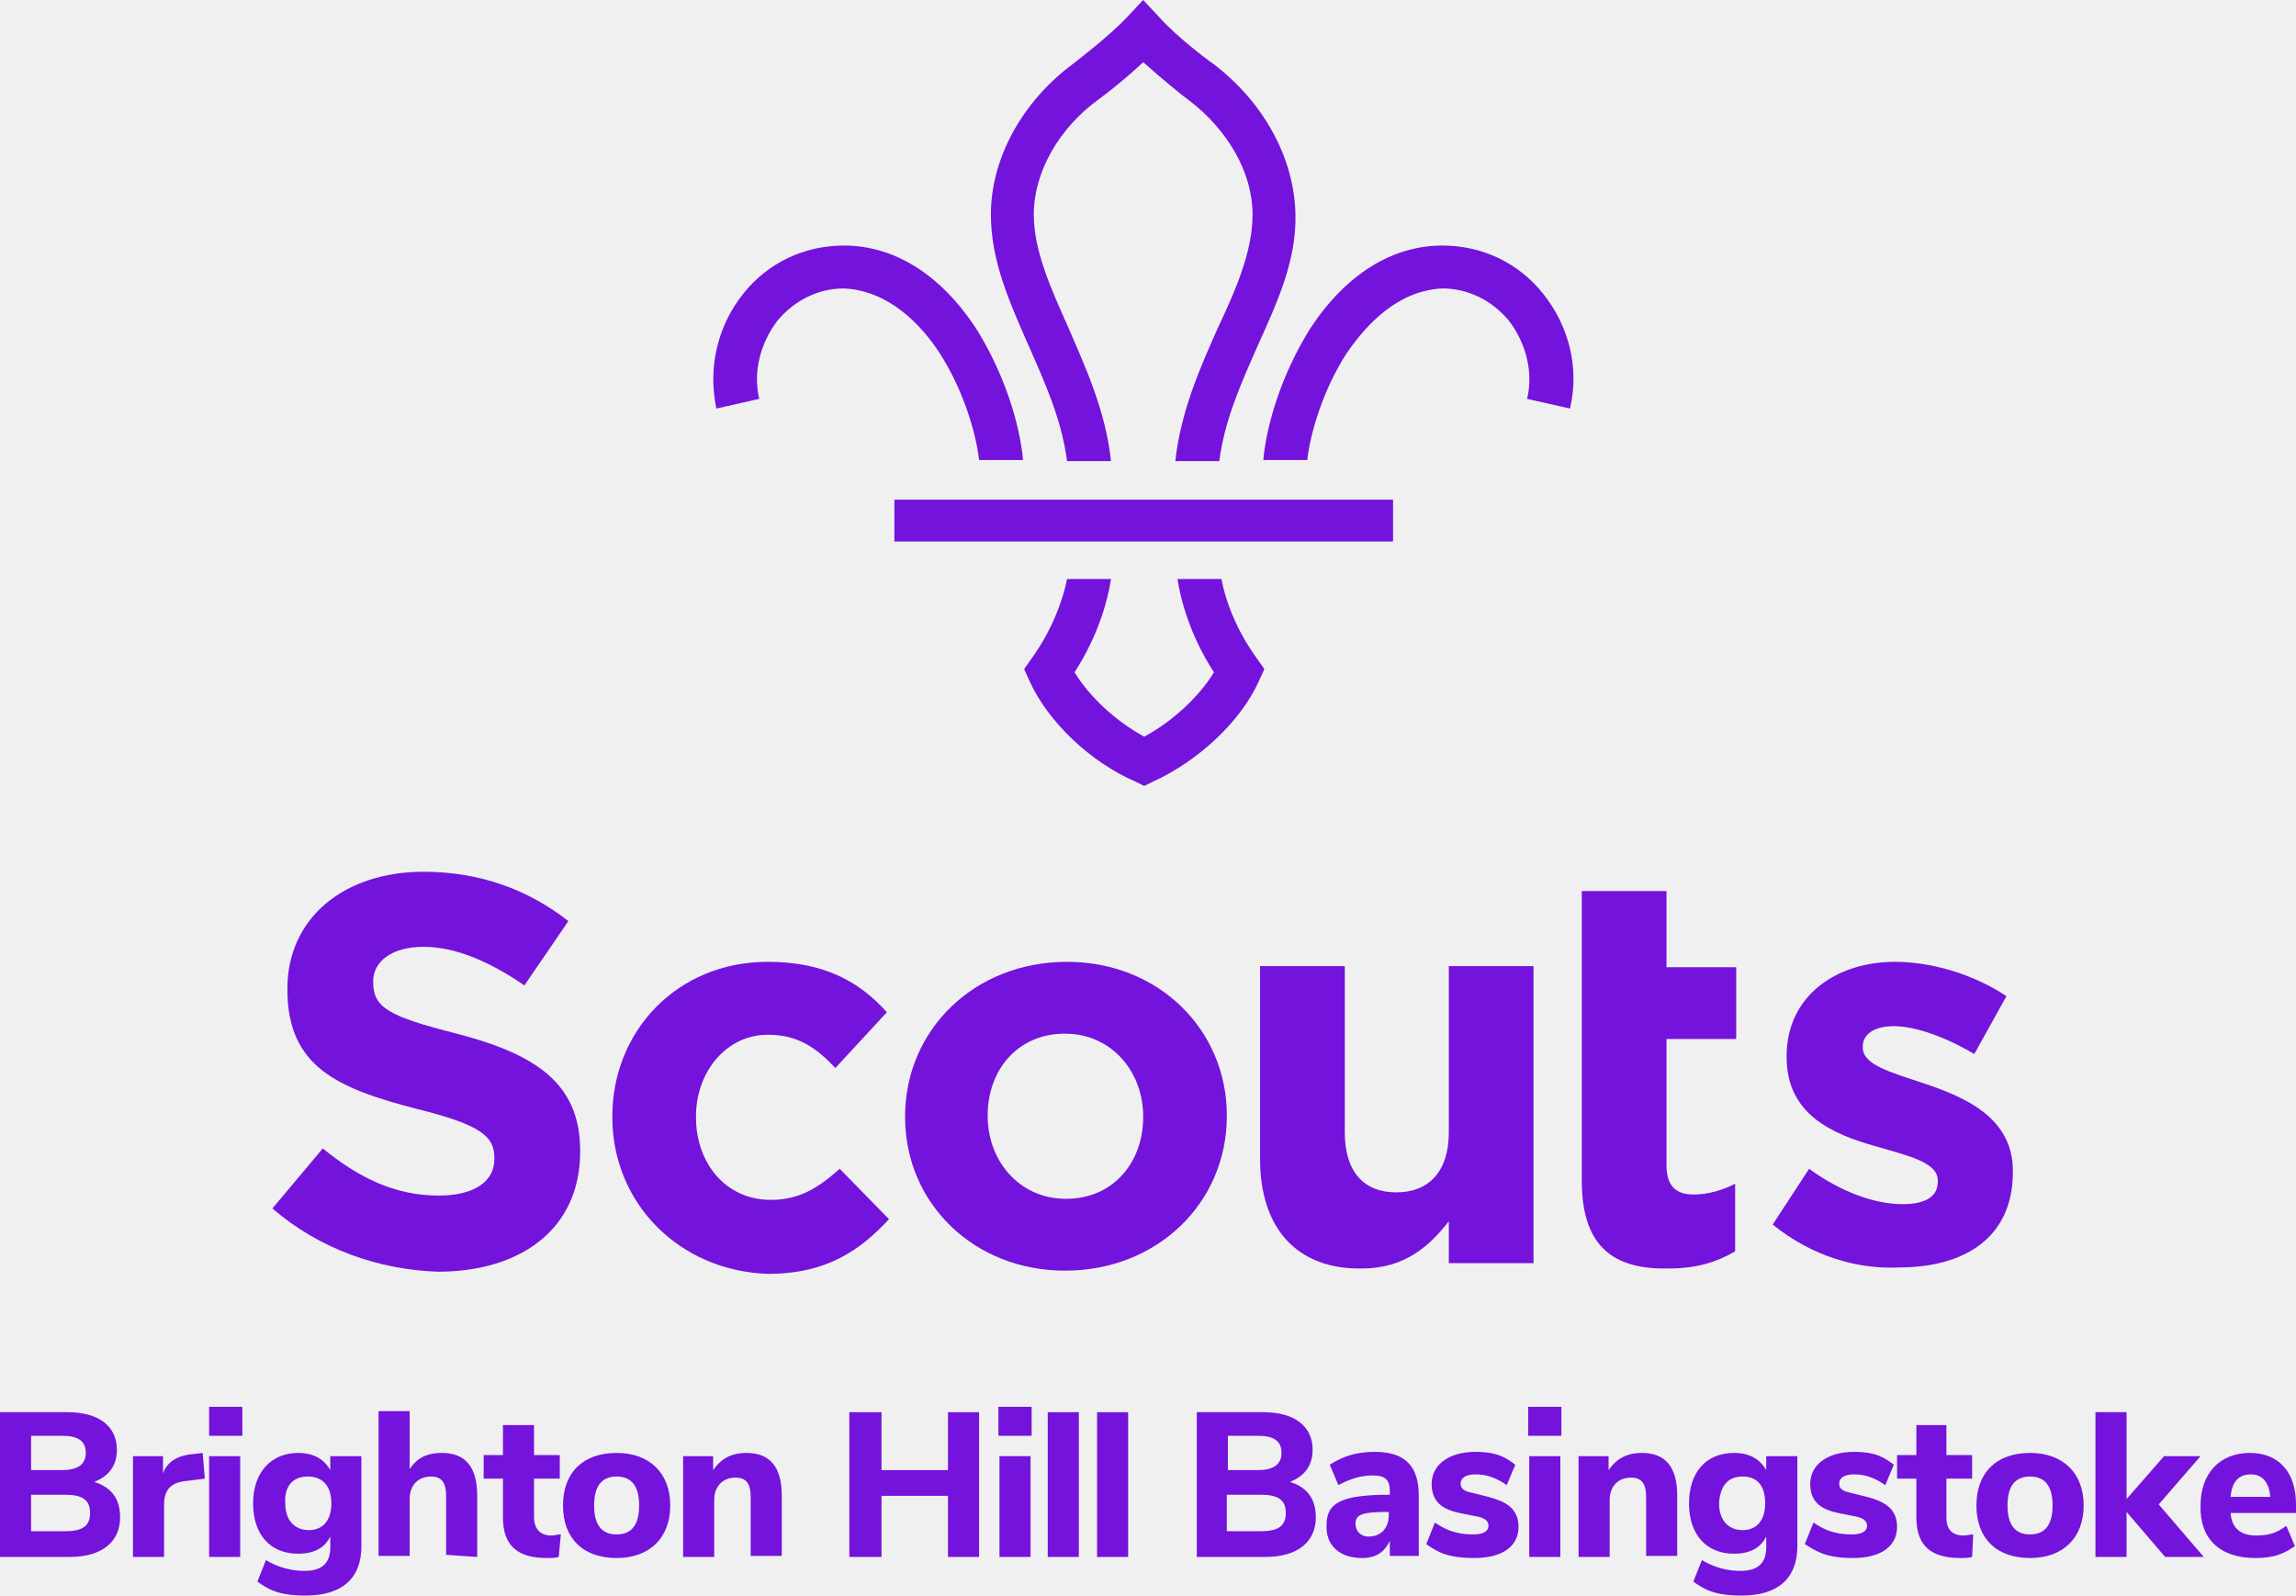
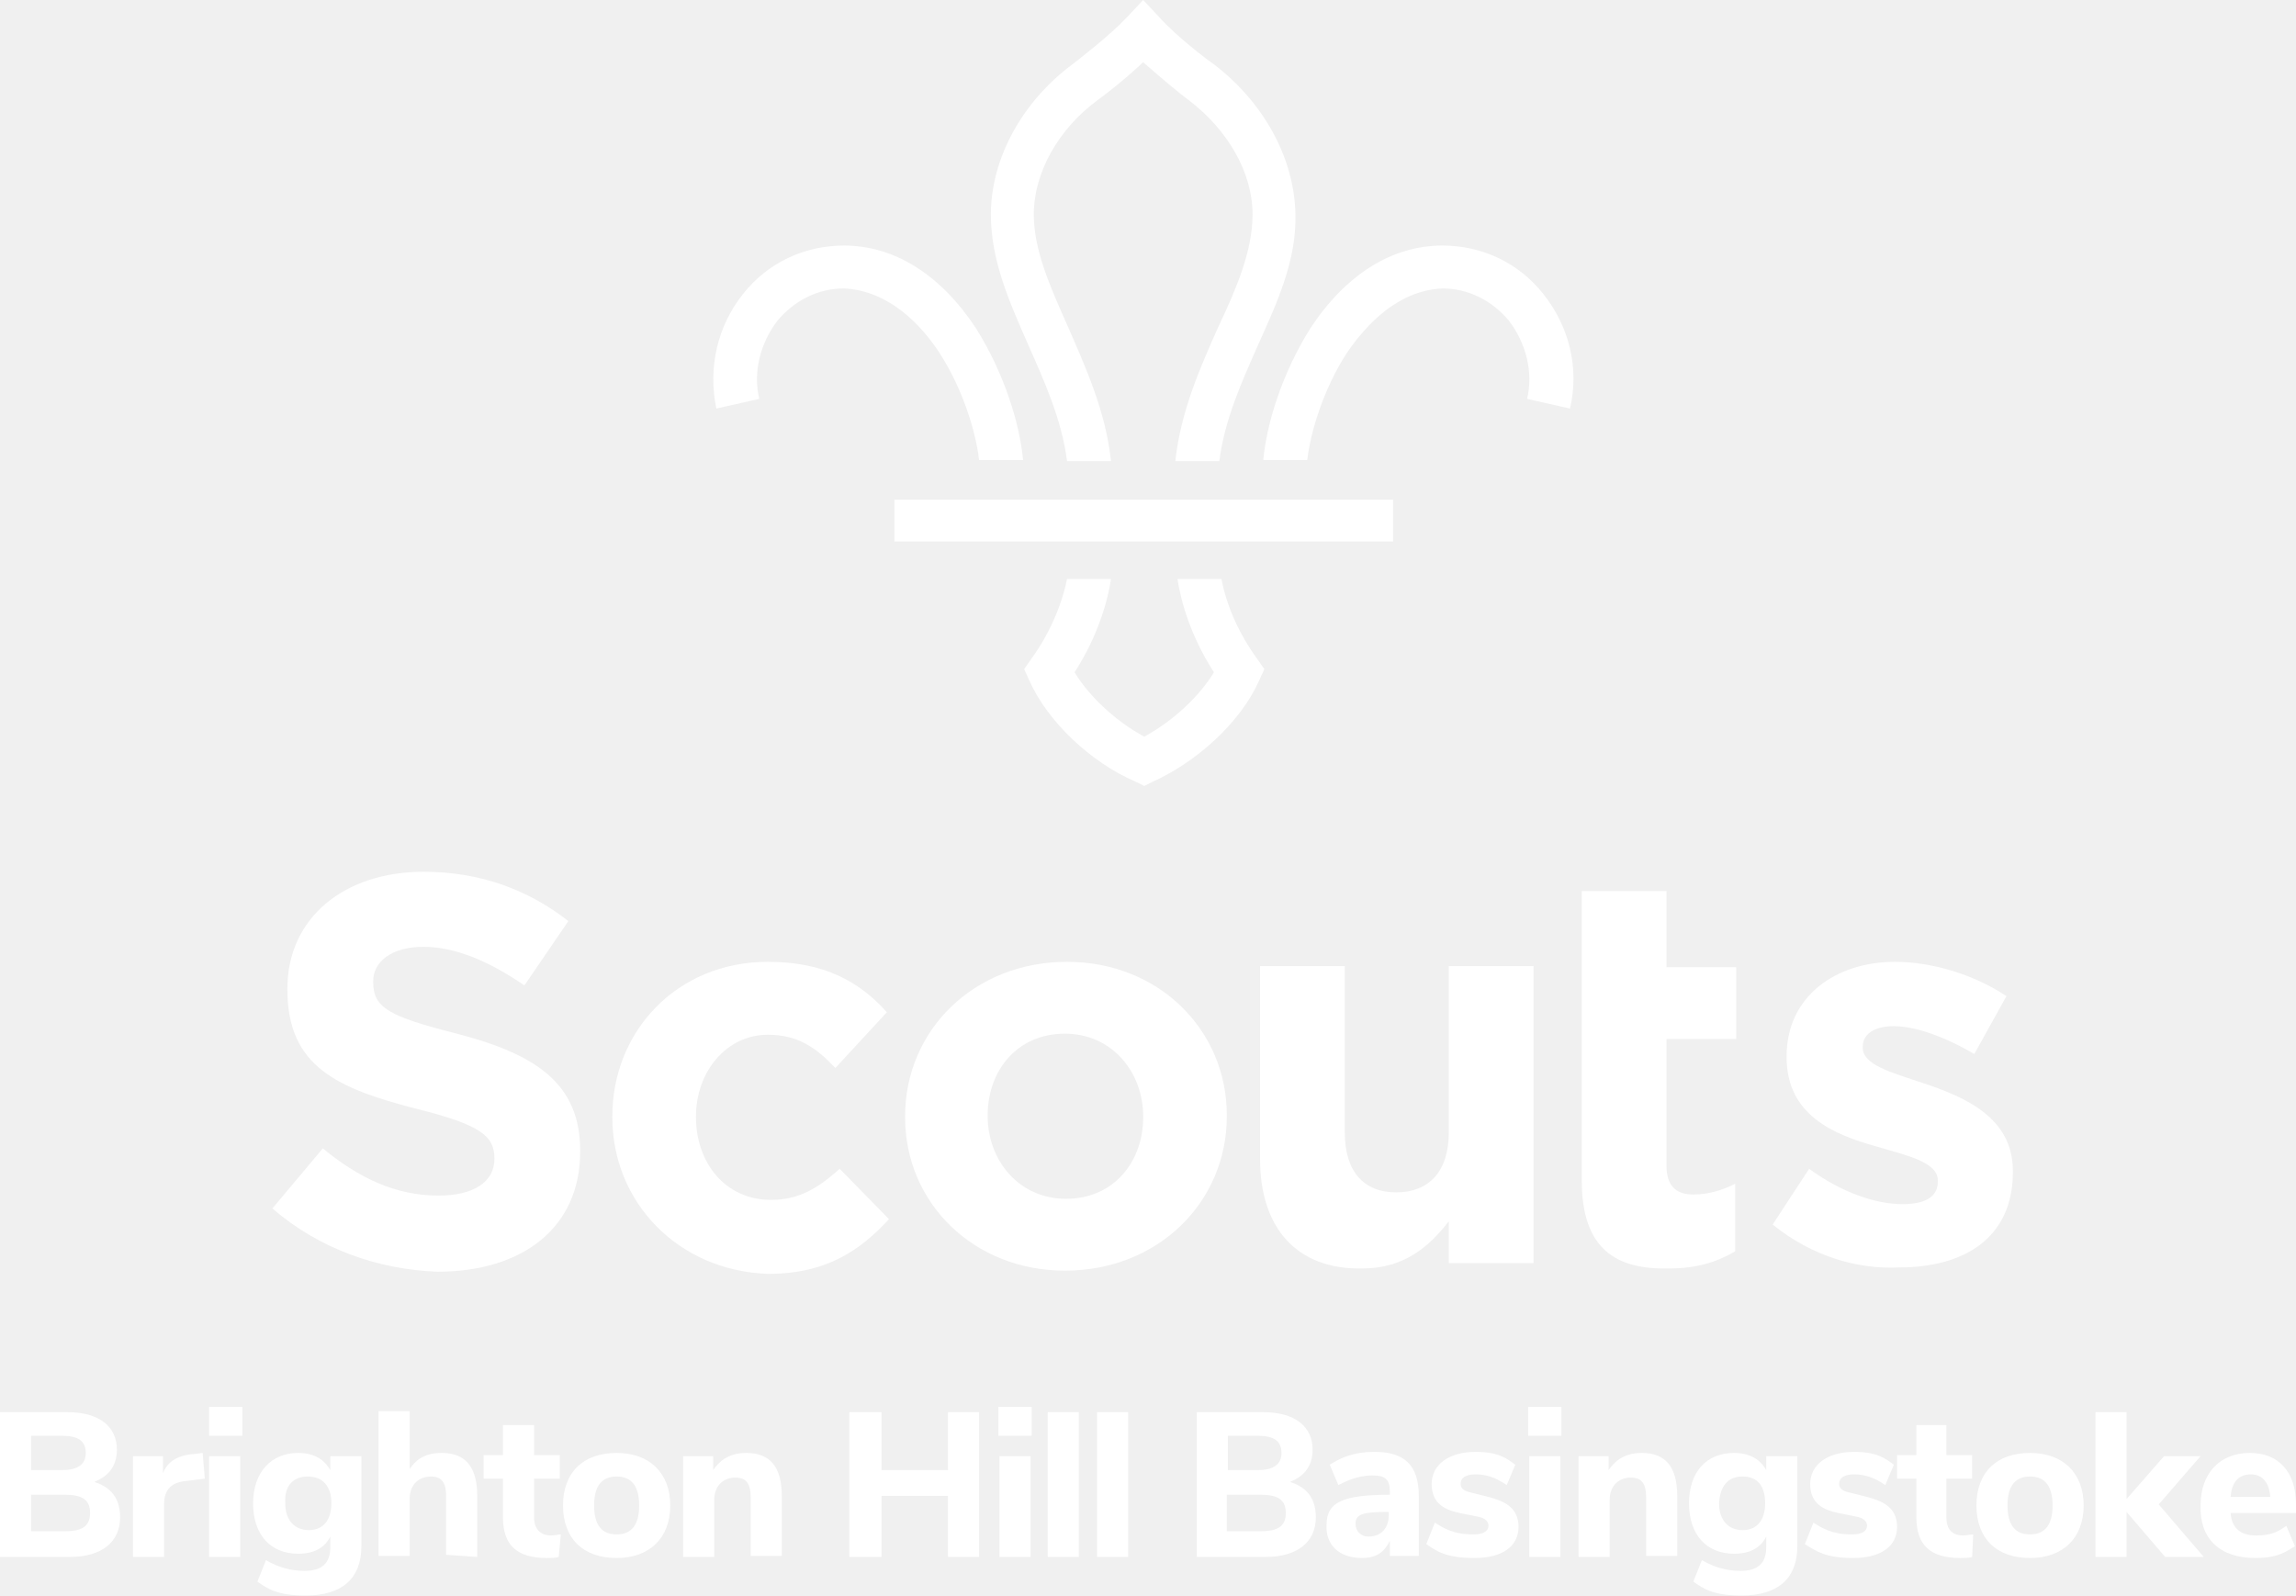
<svg xmlns="http://www.w3.org/2000/svg" version="1.1" id="Layer_1" x="0px" y="0px" viewBox="0 0 214.1 148.8" style="enable-background:new 0 0 214.1 148.8;" xml:space="preserve">
  <style type="text/css">
- 	.st0{fill:#7413DC;}
+ 	.st0{fill:white;}
</style>
  <g>
    <path class="st0" d="M25.4,112.7l4.7-5.6c3.3,2.7,6.7,4.4,10.8,4.4c3.3,0,5.2-1.3,5.2-3.4V108c0-2-1.2-3.1-7.3-4.6   c-7.3-1.9-12-3.9-12-11.1v-0.1c0-6.6,5.3-10.9,12.7-10.9c5.3,0,9.8,1.7,13.5,4.6l-4.1,6c-3.2-2.2-6.4-3.6-9.4-3.6s-4.7,1.4-4.7,3.2   v0.1c0,2.4,1.5,3.2,7.8,4.8c7.3,1.9,11.5,4.6,11.5,10.9v0.1c0,7.2-5.5,11.2-13.3,11.2C35.3,118.4,29.8,116.5,25.4,112.7" />
    <path class="st0" d="M57.1,104.2v-0.1c0-7.9,6-14.4,14.5-14.4c5.2,0,8.5,1.8,11.1,4.7l-4.8,5.2c-1.8-1.9-3.5-3.1-6.3-3.1   c-3.9,0-6.7,3.5-6.7,7.6v0.1c0,4.2,2.7,7.7,7,7.7c2.6,0,4.4-1.1,6.4-2.9l4.6,4.7c-2.7,2.9-5.8,5.1-11.3,5.1   C63.2,118.5,57.1,112.1,57.1,104.2" />
    <path class="st0" d="M84.4,104.2v-0.1c0-8,6.4-14.4,15.1-14.4c8.6,0,14.9,6.4,14.9,14.3v0.1c0,8-6.4,14.4-15.1,14.4   C90.8,118.5,84.4,112.2,84.4,104.2 M106.6,104.2v-0.1c0-4.1-2.9-7.7-7.3-7.7c-4.5,0-7.2,3.5-7.2,7.6v0.1c0,4.1,2.9,7.7,7.3,7.7   C103.9,111.8,106.6,108.3,106.6,104.2" />
    <path class="st0" d="M117.5,108.1v-18h7.9v15.5c0,3.7,1.8,5.6,4.8,5.6s4.9-1.9,4.9-5.6V90.1h7.9v27.7h-7.9v-3.9   c-1.8,2.3-4.1,4.4-8.1,4.4C120.9,118.4,117.5,114.5,117.5,108.1" />
    <path class="st0" d="M147.5,110.1v-27h7.9v7.1h6.5v6.7h-6.5v11.8c0,1.8,0.8,2.7,2.5,2.7c1.4,0,2.7-0.4,3.9-1v6.3   c-1.7,1-3.6,1.6-6.2,1.6C150.7,118.4,147.5,116.5,147.5,110.1" />
    <path class="st0" d="M165.3,114.2l3.4-5.2c3,2.2,6.2,3.3,8.7,3.3c2.3,0,3.3-0.8,3.3-2.1v-0.1c0-1.7-2.7-2.3-5.8-3.2   c-3.9-1.1-8.3-2.9-8.3-8.3v-0.1c0-5.6,4.6-8.8,10.1-8.8c3.5,0,7.4,1.2,10.4,3.2l-3,5.4c-2.7-1.6-5.5-2.6-7.5-2.6   c-1.9,0-2.9,0.8-2.9,1.9v0.1c0,1.6,2.6,2.3,5.6,3.3c3.9,1.3,8.4,3.2,8.4,8.2v0.1c0,6.2-4.6,8.9-10.6,8.9   C173.3,118.4,169,117.2,165.3,114.2" />
    <path class="st0" d="M87.6,32.9c2.2,3.4,3.4,7.4,3.7,10h4.1c-0.3-3.3-1.7-8-4.4-12.3c-3.3-5-7.6-7.7-12.3-7.7l0,0   c-3.7,0-7.1,1.6-9.4,4.5c-2.4,3-3.3,6.9-2.5,10.7l4-0.9c-0.6-2.5,0.1-5.2,1.7-7.3c1.6-1.9,3.8-3,6.2-3l0,0   C82.9,27.1,85.9,30.3,87.6,32.9L87.6,32.9z" />
    <path class="st0" d="M117.2,61.4c-1.6-2.2-2.8-4.8-3.3-7.4h-4.1c0.3,2,1.2,5.3,3.4,8.7c-1.4,2.3-3.9,4.6-6.5,6l0,0l0,0   c-2.6-1.4-5.1-3.7-6.5-6c2.2-3.4,3.1-6.7,3.4-8.7h-4.1c-0.5,2.5-1.7,5.2-3.3,7.4l-0.7,1l0.5,1.1c1.7,3.8,5.7,7.6,9.9,9.4l0.8,0.4   l0,0l0,0l0.8-0.4c4.2-1.9,8.2-5.6,9.9-9.4l0.5-1.1L117.2,61.4L117.2,61.4z" />
    <path class="st0" d="M125.6,32.9c-2.2,3.4-3.4,7.4-3.7,10h-4.1c0.3-3.3,1.7-8,4.4-12.3c3.3-5,7.6-7.7,12.3-7.7l0,0   c3.7,0,7.1,1.6,9.4,4.5c2.4,3,3.4,6.9,2.5,10.7l-4-0.9c0.6-2.5-0.1-5.2-1.7-7.3c-1.6-1.9-3.8-3-6.2-3l0,0   C130.3,27.1,127.4,30.3,125.6,32.9L125.6,32.9z" />
    <path class="st0" d="M99.5,43h4.1c-0.5-4.7-2.4-8.8-4-12.5c-1.6-3.6-3.2-7.1-3.2-10.5c0-3.9,2.3-8,6-10.7c0.7-0.5,2.5-1.9,4.2-3.5   c1.7,1.5,3.5,3,4.2,3.5c3.7,2.8,6,6.8,6,10.7c0,3.4-1.5,6.9-3.2,10.5c-1.6,3.6-3.5,7.8-4,12.5h4.1c0.5-3.9,2.1-7.4,3.6-10.8   c1.8-4,3.6-7.9,3.5-12.2c-0.1-5.2-2.9-10.4-7.6-14c-0.6-0.4-3.5-2.6-5.1-4.4L106.6,0l-1.5,1.6c-1.7,1.8-4.6,4-5.1,4.4   c-4.7,3.5-7.6,8.8-7.6,14c0,4.3,1.7,8.1,3.5,12.2C97.4,35.6,99,39.1,99.5,43L99.5,43z" />
    <path class="st0" d="M83.4,46.6v3.9h46.5v-3.9H83.4z" />
    <path class="st0" d="M6.5,145.2c3,0,4.7-1.4,4.7-3.7c0-2.1-1.2-2.9-2.4-3.3c1-0.4,2.1-1.2,2.1-3c0-2.2-1.7-3.5-4.6-3.5H0v13.5H6.5   L6.5,145.2z M6.1,139.4c1.6,0,2.3,0.5,2.3,1.7s-0.7,1.7-2.3,1.7H2.9v-3.4H6.1L6.1,139.4z M5.8,133.9c1.5,0,2.2,0.5,2.2,1.6   s-0.8,1.6-2.2,1.6H2.9v-3.2L5.8,133.9L5.8,133.9z M15.3,145.2v-4.9c0-1.5,0.8-2.1,2.2-2.2l1.6-0.2l-0.2-2.4l-0.8,0.1   c-1.5,0.1-2.5,0.7-2.9,1.8v-1.6h-2.8v9.4L15.3,145.2L15.3,145.2z M22.4,145.2v-9.4h-2.9v9.4H22.4L22.4,145.2z M22.6,133.9v-2.7   h-3.1v2.7H22.6L22.6,133.9z M28.5,148.8c3.4,0,5.2-1.6,5.2-4.6v-8.4h-2.9v1.3c-0.4-0.7-1.2-1.6-3-1.6c-2.5,0-4.2,1.8-4.2,4.7   s1.6,4.7,4.2,4.7c1.8,0,2.6-0.8,3-1.6v1c0,1.5-0.8,2.2-2.4,2.2c-1.2,0-2.4-0.3-3.6-1l-0.8,2C25,148.2,25.9,148.8,28.5,148.8   L28.5,148.8z M28.7,137.7c1.4,0,2.2,0.9,2.2,2.5s-0.8,2.5-2.1,2.5s-2.2-0.9-2.2-2.5C26.5,138.6,27.3,137.7,28.7,137.7L28.7,137.7z    M44.5,145.2v-5.7c0-2.7-1.1-4-3.3-4c-1.8,0-2.5,0.8-3,1.5v-5.4h-2.9v13.5h2.9v-5.3c0-1.3,0.8-2.1,2-2.1c1,0,1.4,0.6,1.4,1.8v5.5   L44.5,145.2L44.5,145.2z M51,145.3c0.4,0,0.8,0,1.1-0.1l0.2-2.1c-0.3,0-0.6,0.1-0.9,0.1c-1,0-1.6-0.6-1.6-1.7v-3.6h2.4v-2.2h-2.4   v-2.8h-2.9v2.8h-1.8v2.2h1.8v3.6C46.9,144.1,48.2,145.3,51,145.3L51,145.3z M57.5,145.3c3.1,0,5-1.9,5-4.9s-1.9-4.9-5-4.9   s-5,1.8-5,4.9S54.4,145.3,57.5,145.3L57.5,145.3z M57.5,137.7c1.4,0,2.1,0.9,2.1,2.7s-0.7,2.7-2.1,2.7c-1.4,0-2.1-0.9-2.1-2.7   S56.1,137.7,57.5,137.7L57.5,137.7z M72.9,145.2v-5.7c0-2.7-1.1-4-3.3-4c-1.8,0-2.6,0.9-3.1,1.6v-1.3h-2.8v9.4h2.9v-5.3   c0-1.3,0.8-2.1,2-2.1c1,0,1.4,0.6,1.4,1.8v5.5h2.9C72.9,145.1,72.9,145.2,72.9,145.2z" />
    <path class="st0" d="M91.3,145.2v-13.5h-2.9v5.4h-6.2v-5.4h-3v13.5h3v-5.7h6.2v5.7H91.3z" />
    <path class="st0" d="M96.1,145.2v-9.4h-2.9v9.4H96.1L96.1,145.2z M96.2,133.9v-2.7h-3.1v2.7H96.2L96.2,133.9z M100.6,145.2v-13.5   h-2.9v13.5H100.6L100.6,145.2z M105.2,145.2v-13.5h-2.9v13.5H105.2L105.2,145.2z" />
    <path class="st0" d="M118,145.2c3,0,4.7-1.4,4.7-3.7c0-2.1-1.2-2.9-2.4-3.3c1-0.4,2.1-1.2,2.1-3c0-2.2-1.7-3.5-4.6-3.5h-6.2v13.5   H118L118,145.2z M117.6,139.4c1.6,0,2.3,0.5,2.3,1.7s-0.7,1.7-2.3,1.7h-3.2v-3.4H117.6L117.6,139.4z M117.3,133.9   c1.5,0,2.2,0.5,2.2,1.6s-0.8,1.6-2.2,1.6h-2.8v-3.2L117.3,133.9L117.3,133.9z M127,145.3c1.6,0,2.2-0.8,2.6-1.6v1.4h2.7v-5.6   c0-2.8-1.3-4.1-4.1-4.1c-2.2,0-3.4,0.7-4.2,1.2l0.8,1.9c0.6-0.3,1.7-0.9,3.2-0.9c1.2,0,1.6,0.4,1.6,1.5v0.3c-4.4,0-5.9,0.7-5.9,2.8   C123.6,144.1,124.9,145.3,127,145.3L127,145.3z M129.5,141v0.3c0,1.2-0.7,2-1.9,2c-0.7,0-1.2-0.5-1.2-1.2   C126.4,141.2,127.1,141,129.5,141L129.5,141z M137.5,145.3c2.6,0,4.1-1.1,4.1-2.9c0-1.8-1.3-2.4-2.8-2.8l-1.6-0.4   c-0.5-0.1-1-0.3-1-0.8c0-0.6,0.5-0.9,1.4-0.9c1,0,1.9,0.3,2.9,1l0.8-1.9c-0.8-0.6-1.6-1.2-3.7-1.2c-2.5,0-4.1,1.2-4.1,3   s1.2,2.4,2.6,2.7l1.5,0.3c0.6,0.1,1.2,0.3,1.2,0.9c0,0.5-0.5,0.8-1.4,0.8c-1.9,0-2.8-0.6-3.6-1.1l-0.8,2   C134,144.7,134.9,145.3,137.5,145.3L137.5,145.3z M145.5,145.2v-9.4h-2.9v9.4H145.5L145.5,145.2z M145.6,133.9v-2.7h-3.1v2.7H145.6   L145.6,133.9z M156.4,145.2v-5.7c0-2.7-1.1-4-3.3-4c-1.8,0-2.6,0.9-3.1,1.6v-1.3h-2.8v9.4h2.9v-5.3c0-1.3,0.8-2.1,2-2.1   c1,0,1.4,0.6,1.4,1.8v5.5h2.9L156.4,145.2L156.4,145.2z M162.4,148.8c3.4,0,5.2-1.6,5.2-4.6v-8.4h-2.9v1.3c-0.4-0.7-1.2-1.6-3-1.6   c-2.6,0-4.2,1.8-4.2,4.7s1.6,4.7,4.2,4.7c1.8,0,2.6-0.8,3-1.6v1c0,1.5-0.8,2.2-2.4,2.2c-1.2,0-2.4-0.3-3.6-1l-0.8,2   C158.9,148.2,159.8,148.8,162.4,148.8L162.4,148.8z M162.5,137.7c1.4,0,2.1,0.9,2.1,2.5s-0.8,2.5-2.1,2.5s-2.2-0.9-2.2-2.5   C160.4,138.6,161.1,137.7,162.5,137.7L162.5,137.7z M172.8,145.3c2.6,0,4.1-1.1,4.1-2.9c0-1.8-1.3-2.4-2.8-2.8l-1.6-0.4   c-0.5-0.1-1-0.3-1-0.8c0-0.6,0.5-0.9,1.4-0.9c1,0,1.9,0.3,2.9,1l0.8-1.9c-0.8-0.6-1.6-1.2-3.7-1.2c-2.5,0-4.1,1.2-4.1,3   s1.2,2.4,2.6,2.7l1.5,0.3c0.6,0.1,1.2,0.3,1.2,0.9c0,0.5-0.5,0.8-1.4,0.8c-1.9,0-2.8-0.6-3.6-1.1l-0.8,2   C169.4,144.7,170.3,145.3,172.8,145.3L172.8,145.3z M182.8,145.3c0.4,0,0.8,0,1.1-0.1l0.1-2.1c-0.3,0-0.6,0.1-0.9,0.1   c-1.1,0-1.6-0.6-1.6-1.7v-3.6h2.4v-2.2h-2.4v-2.8h-2.8v2.8h-1.8v2.2h1.8v3.6C178.7,144.1,180,145.3,182.8,145.3L182.8,145.3z    M189.3,145.3c3.1,0,5-1.9,5-4.9s-1.9-4.9-5-4.9s-5,1.8-5,4.9S186.2,145.3,189.3,145.3L189.3,145.3z M189.3,137.7   c1.4,0,2.1,0.9,2.1,2.7s-0.7,2.7-2.1,2.7c-1.4,0-2.1-0.9-2.1-2.7S187.9,137.7,189.3,137.7L189.3,137.7z M205.5,145.2l-4.2-4.9   l3.9-4.5h-3.4l-3.5,4v-8.1h-2.9v13.5h2.9V141l3.6,4.2H205.5L205.5,145.2z" />
    <path class="st0" d="M210.3,145.3c2.1,0,2.9-0.6,3.7-1.1l-0.8-1.9c-0.6,0.4-1.2,0.9-2.8,0.9s-2.3-0.8-2.4-2.1h6.1v-0.8   c0-3-1.6-4.8-4.3-4.8c-2.8,0-4.6,1.9-4.6,4.9C205.1,143.5,207,145.3,210.3,145.3L210.3,145.3z M209.9,137.5c1.1,0,1.7,0.8,1.8,2.1   H208C208.1,138.4,208.6,137.5,209.9,137.5L209.9,137.5z" />
  </g>
</svg>
